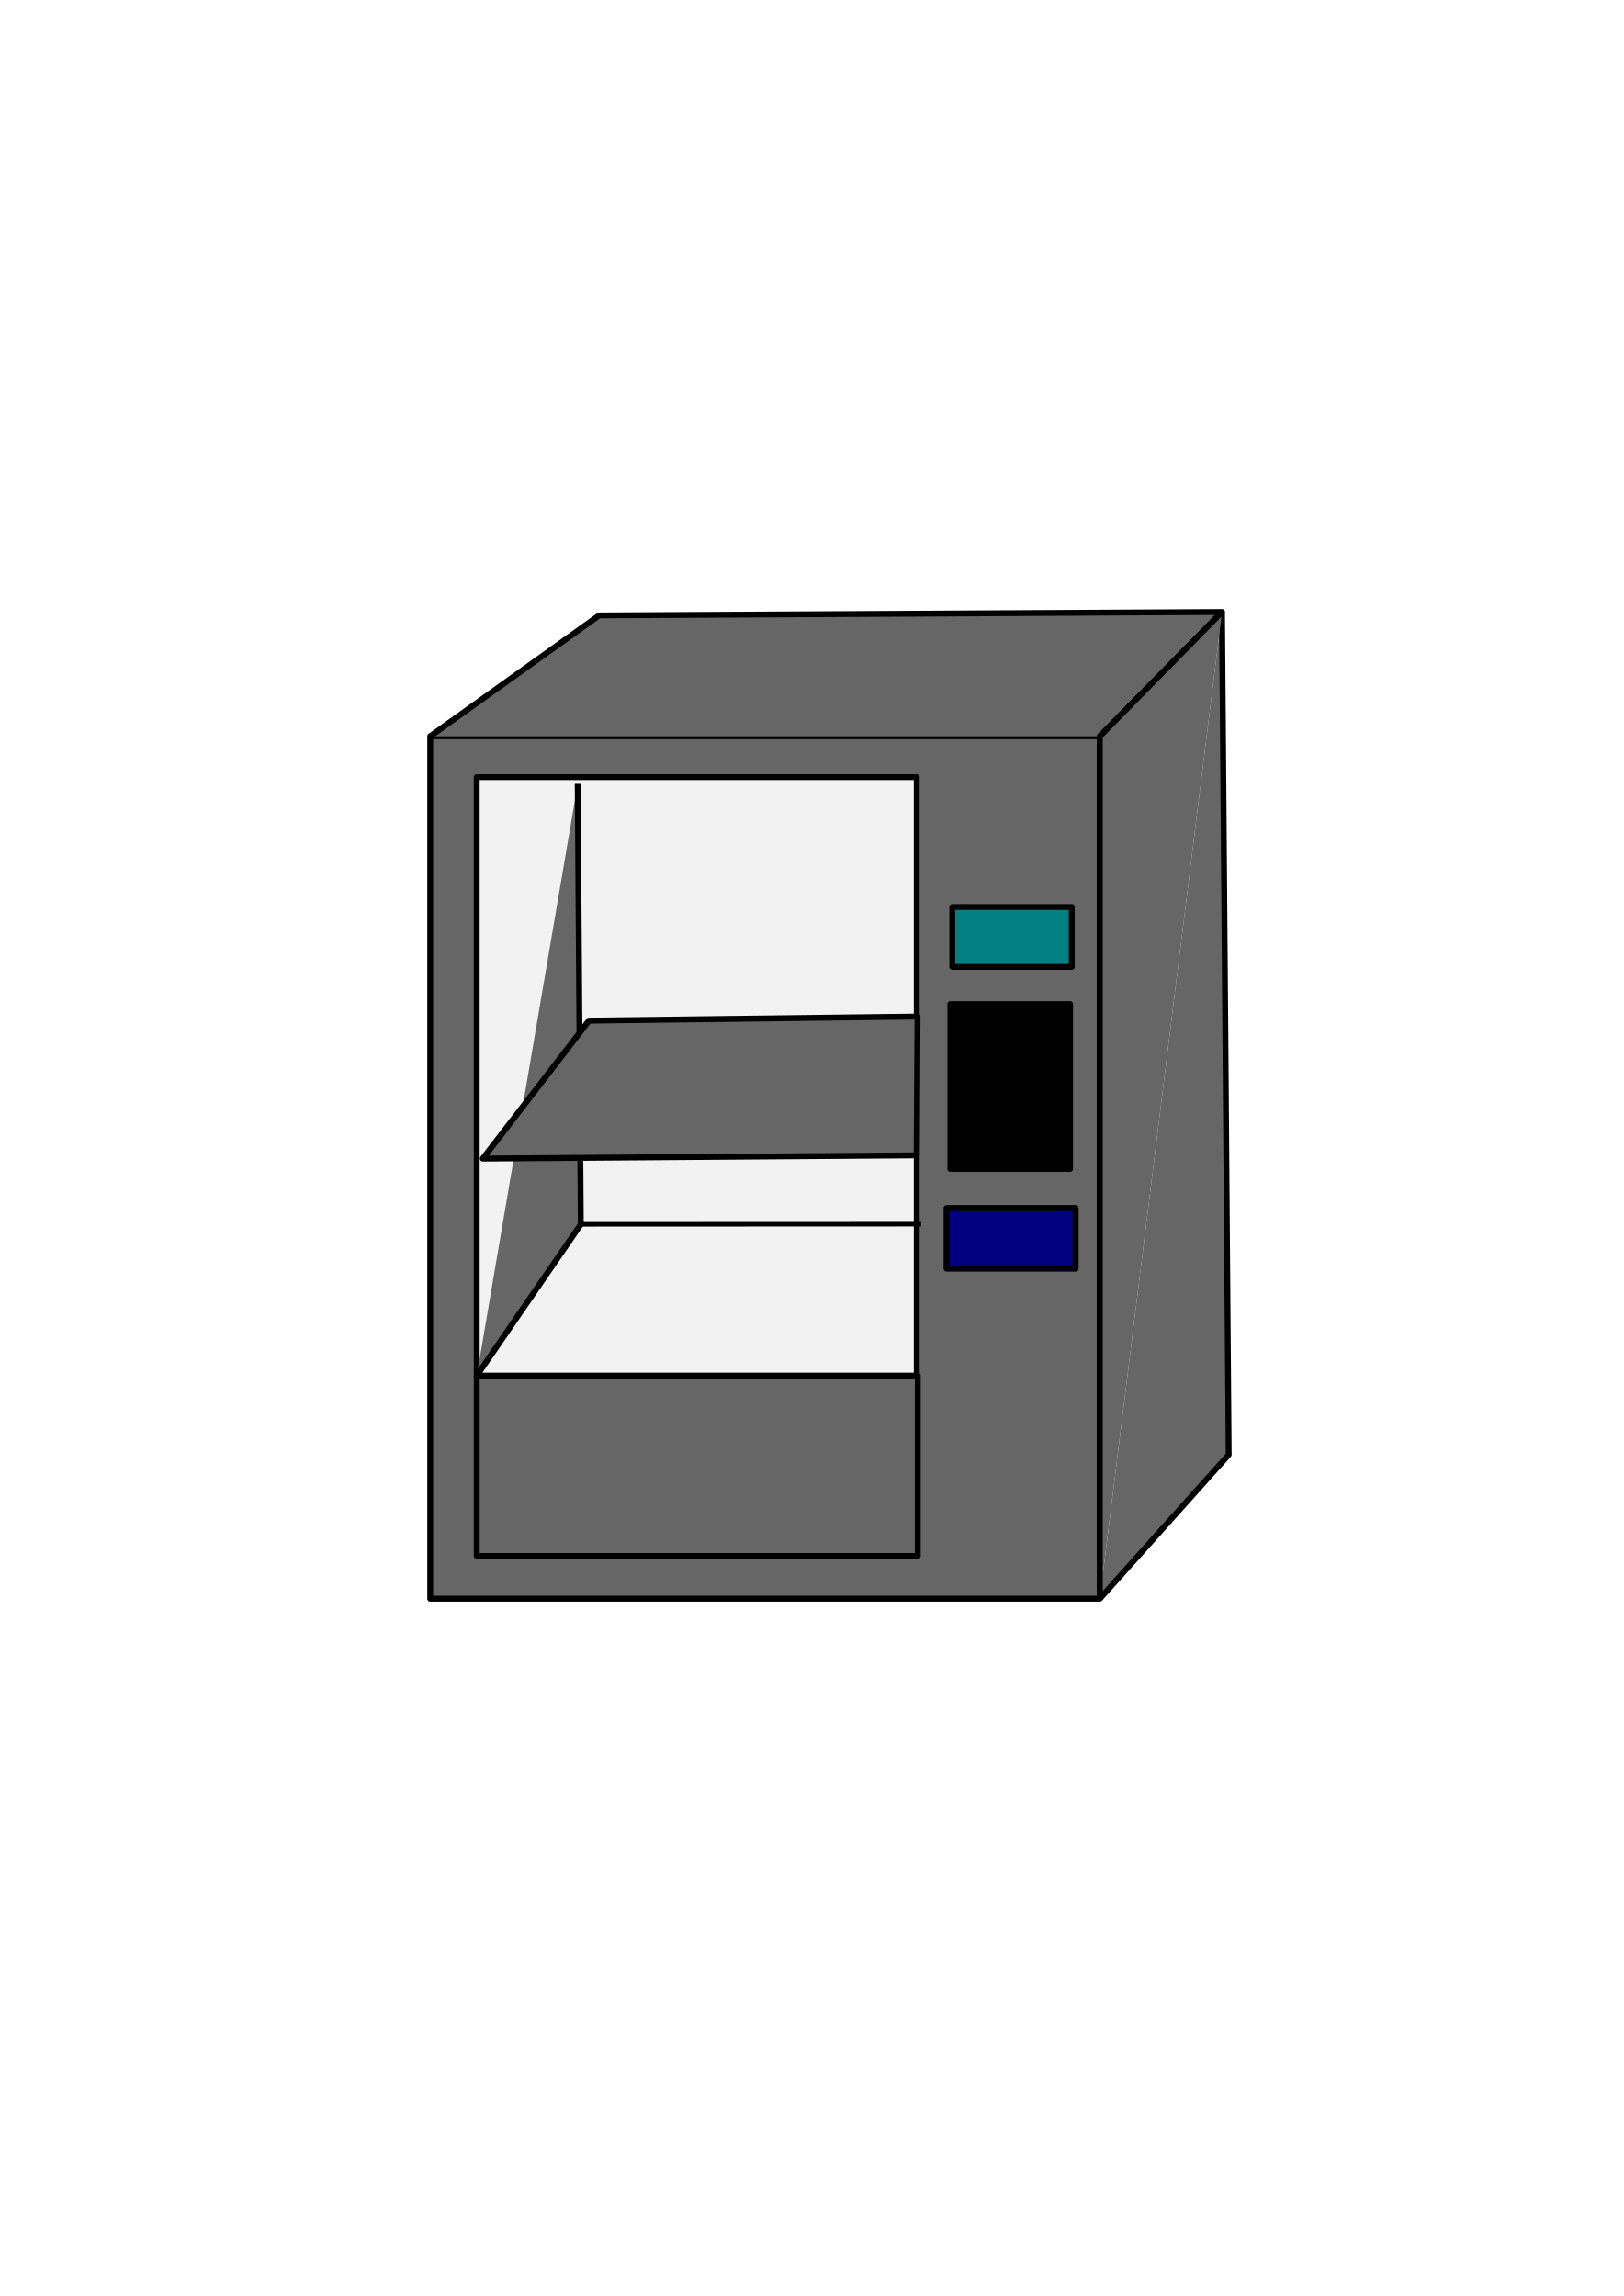
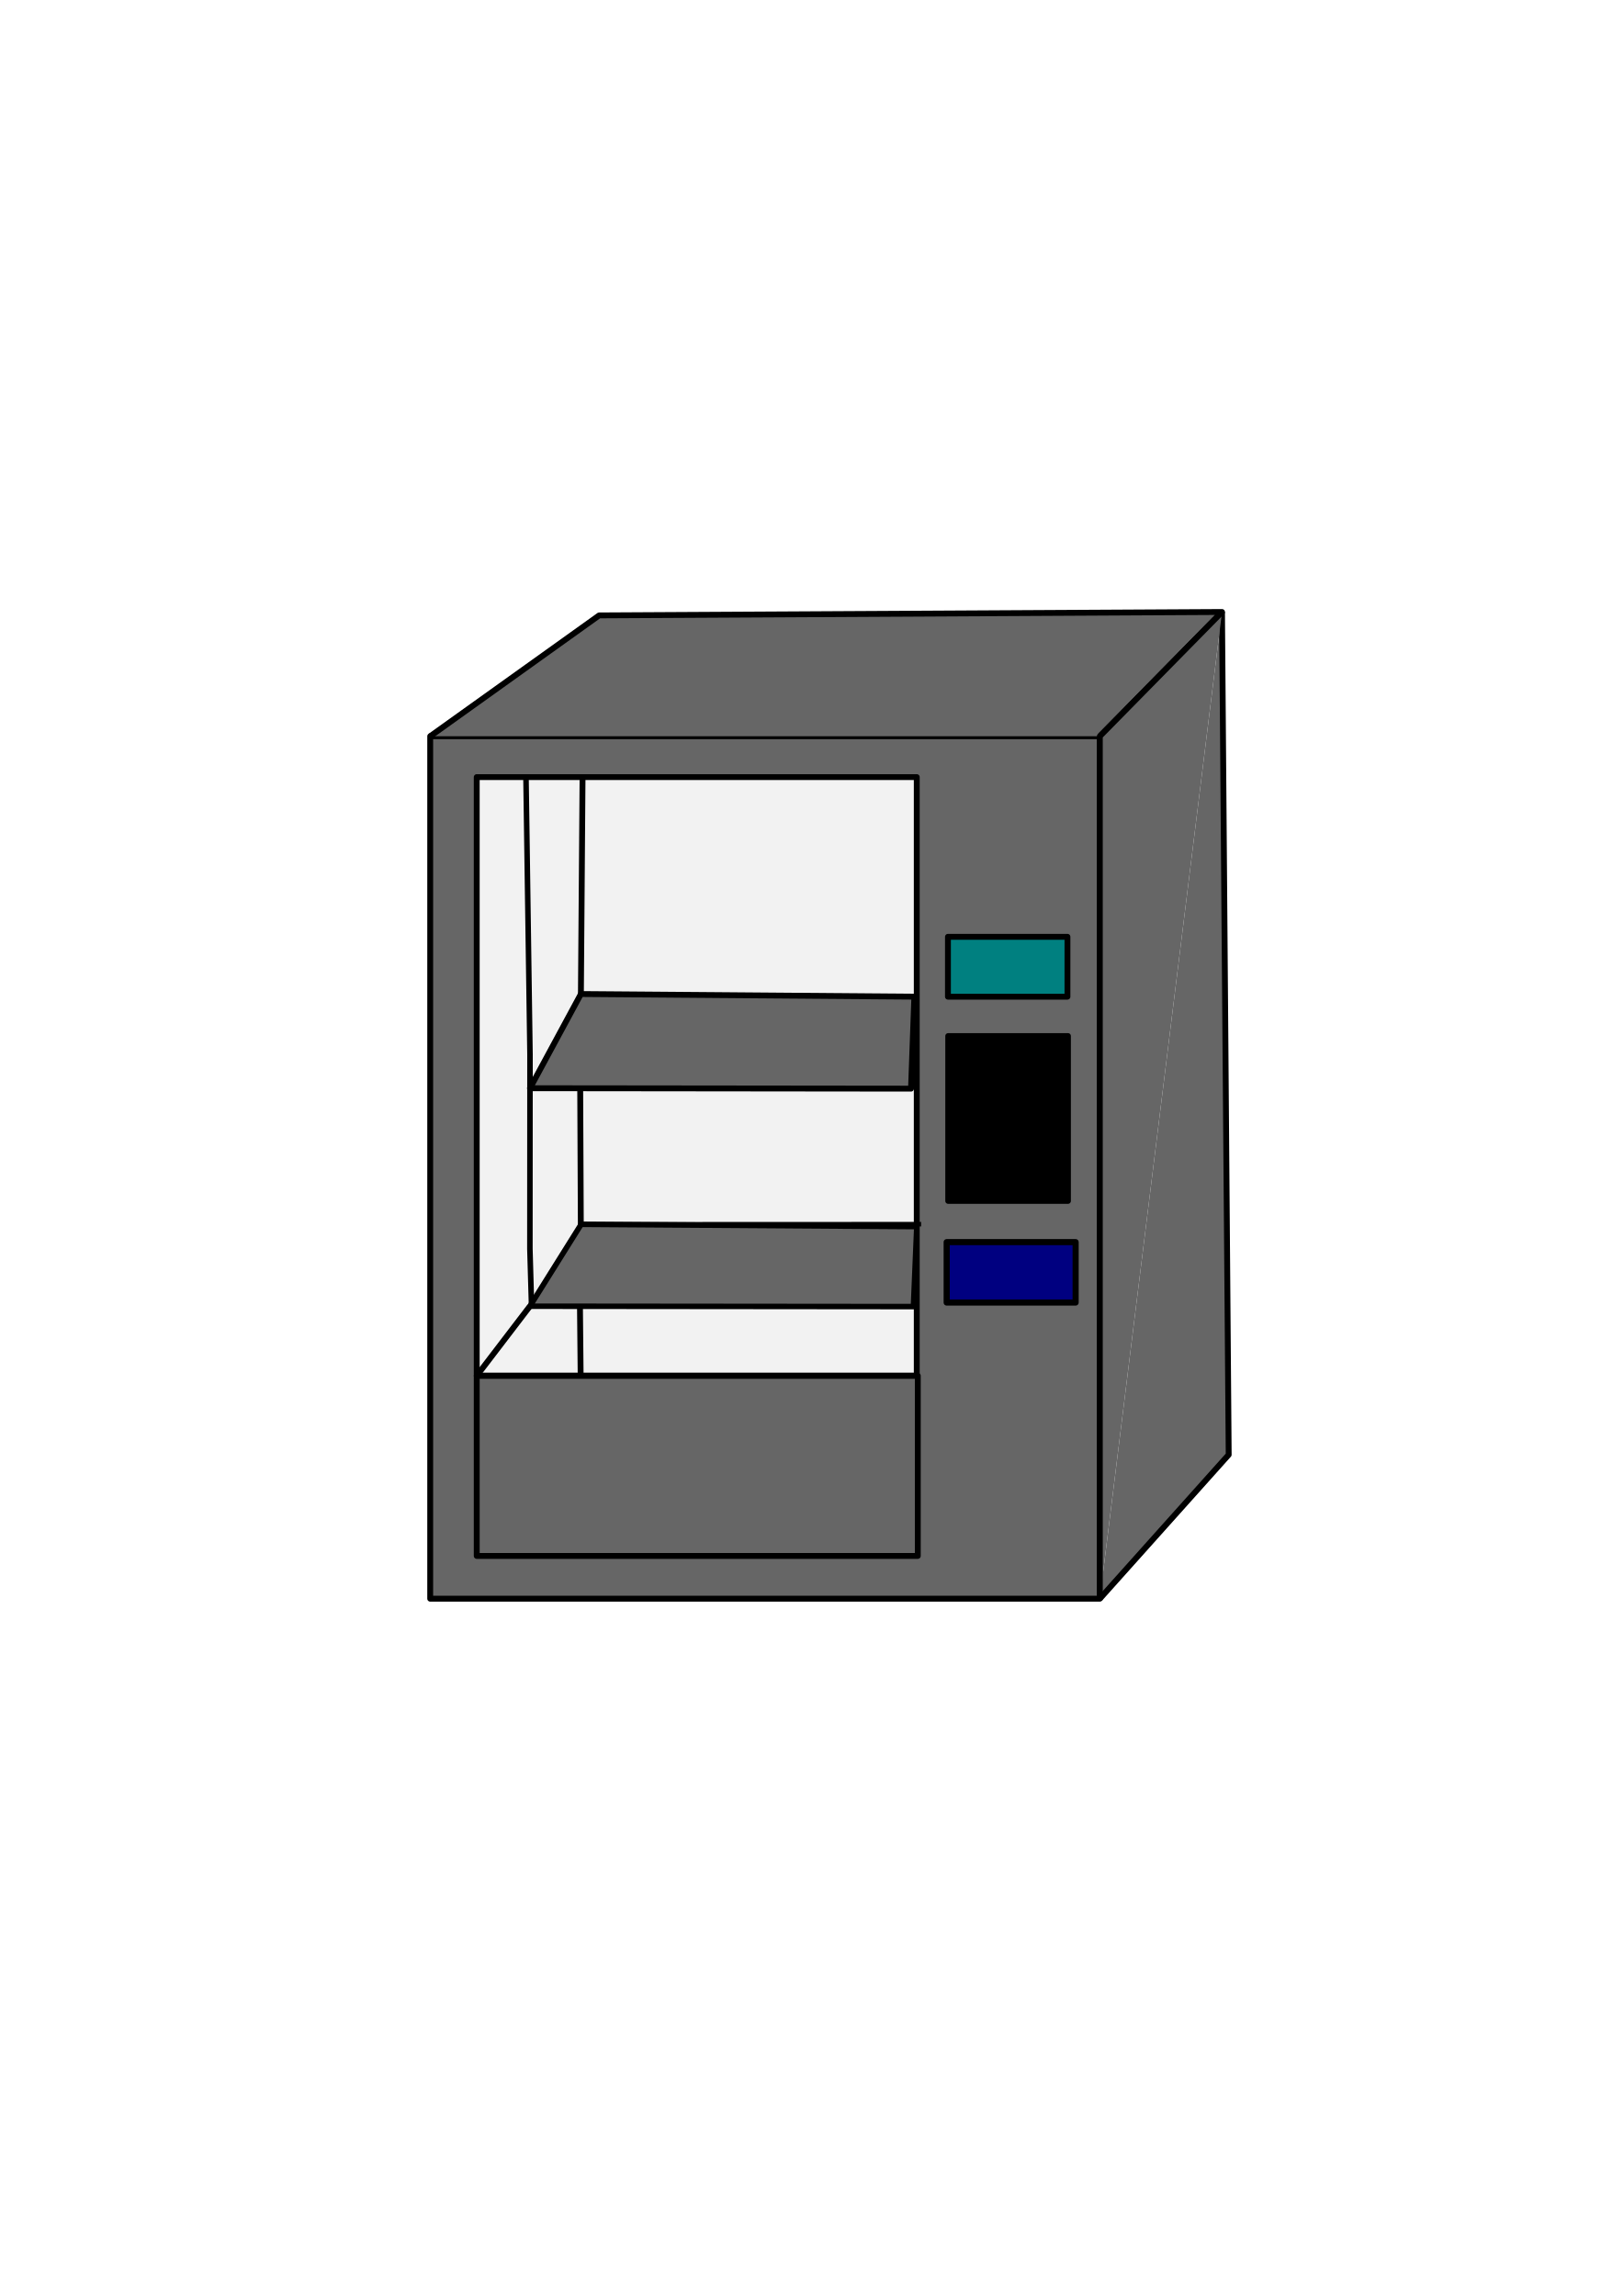
<svg xmlns="http://www.w3.org/2000/svg" width="210mm" height="297mm" viewBox="0 0 210 297" version="1.1" id="svg887">
  <defs id="defs884" />
  <g id="layer1">
    <rect style="fill:#666666;stroke:#000000;stroke-width:0.758;stroke-linejoin:round" id="rect913" width="86.605" height="111.563" x="55.64" y="95.237" />
    <rect style="fill:#f2f2f2;stroke:#000000;stroke-width:0.758;stroke-linejoin:round" id="rect915" width="56.911" height="77.44" x="61.657" y="100.524" />
    <rect style="fill:none;stroke:#000000;stroke-width:0.758;stroke-linejoin:round" id="rect917" width="57.045" height="23.305" x="61.657" y="177.964" />
-     <rect style="fill:#000000;stroke:#000000;stroke-width:0.742;stroke-linejoin:round" id="rect919" width="15.502" height="21.337" x="122.906" y="129.877" />
-     <rect style="fill:#008080;stroke:#000000;stroke-width:0.758;stroke-linejoin:round" id="rect923" width="15.456" height="7.746" x="123.166" y="117.324" />
-     <rect style="fill:#000080;stroke:#000000;stroke-width:0.791;stroke-linejoin:round" id="rect923-3" width="16.677" height="7.816" x="122.436" y="156.278" />
+     <rect style="fill:#000000;stroke:#000000;stroke-width:0.742;stroke-linejoin:round" id="rect919" width="15.502" height="21.337" x="122.63" y="134.014" />
+     <rect style="fill:#008080;stroke:#000000;stroke-width:0.758;stroke-linejoin:round" id="rect923" width="15.456" height="7.746" x="122.602" y="121.181" />
+     <rect style="fill:#000080;stroke:#000000;stroke-width:0.791;stroke-linejoin:round" id="rect923-3" width="16.677" height="7.816" x="122.438" y="160.676" />
    <path style="fill:#666666;stroke:#000000;stroke-width:0.758;stroke-linejoin:round" d="M 55.64,95.237 77.489,79.606 158.047,79.164 142.245,95.237" id="path1227" />
    <path style="fill:#666666;stroke:#000000;stroke-width:0.758;stroke-linejoin:round" d="m 158.047,79.164 0.865,109.013 -16.666,18.623" id="path1229" />
-     <path style="fill:#666666;stroke:#000000;stroke-width:0.758;stroke-linejoin:round" d="m 74.716,101.392 0.402,56.98 -13.46,19.592" id="path1395" />
    <path style="fill:#666666;stroke:#000000;stroke-width:0.588;stroke-linejoin:round" d="m 75.119,158.372 44.014,-0.018" id="path1397" />
-     <path style="fill:#666666;stroke:#000000;stroke-width:0.765;stroke-linejoin:round;paint-order:normal" d="m 118.67,131.5 -42.496,0.525 -13.732,17.846 56.113,-0.42 z" id="path3057" />
    <path style="fill:#666666;stroke:#000000;stroke-width:0.758;stroke-linejoin:round;paint-order:normal" d="M 142.245,206.8 V 95.237 l 15.802,-16.073 v 0" id="path3235" />
+     <path style="fill:#666666;stroke:#000000;stroke-width:0.758;stroke-linejoin:round;paint-order:normal" d="m 75.131,128.582 -6.586,12.185 49.281,0.055 0.429,-11.898 z" id="path3592" />
+     <path style="fill:#666666;stroke:#000000;stroke-width:0.709;stroke-linejoin:round;paint-order:normal" d="m 75.162,158.373 -6.629,10.594 49.606,0.048 0.432,-10.346 z" id="path3592-6" />
+     <path style="fill:#ececec;stroke:#000000;stroke-width:0.758;stroke-linejoin:round;paint-order:normal" d="m 75.131,128.582 0.212,-28.034" id="path4172" />
+     <path style="fill:#ececec;stroke:#000000;stroke-width:0.758;stroke-linejoin:round;paint-order:normal" d="M 75.119,158.372 75.04,140.862" id="path4174" />
+     <path style="fill:#ececec;stroke:#000000;stroke-width:0.758;stroke-linejoin:round;paint-order:normal" d="m 75.011,169.216 0.085,8.655" id="path4176" />
+     <path style="fill:#ececec;stroke:#000000;stroke-width:0.716;stroke-linejoin:round;paint-order:normal" d="m 68.753,169.188 -0.22,-7.65 0.013,-25.146 -0.521,-35.995" id="path4178" />
+     <path style="fill:#ececec;stroke:#000000;stroke-width:0.758;stroke-linejoin:round;paint-order:normal" d="m 61.657,177.964 6.875,-8.995" id="path4293" />
  </g>
</svg>
